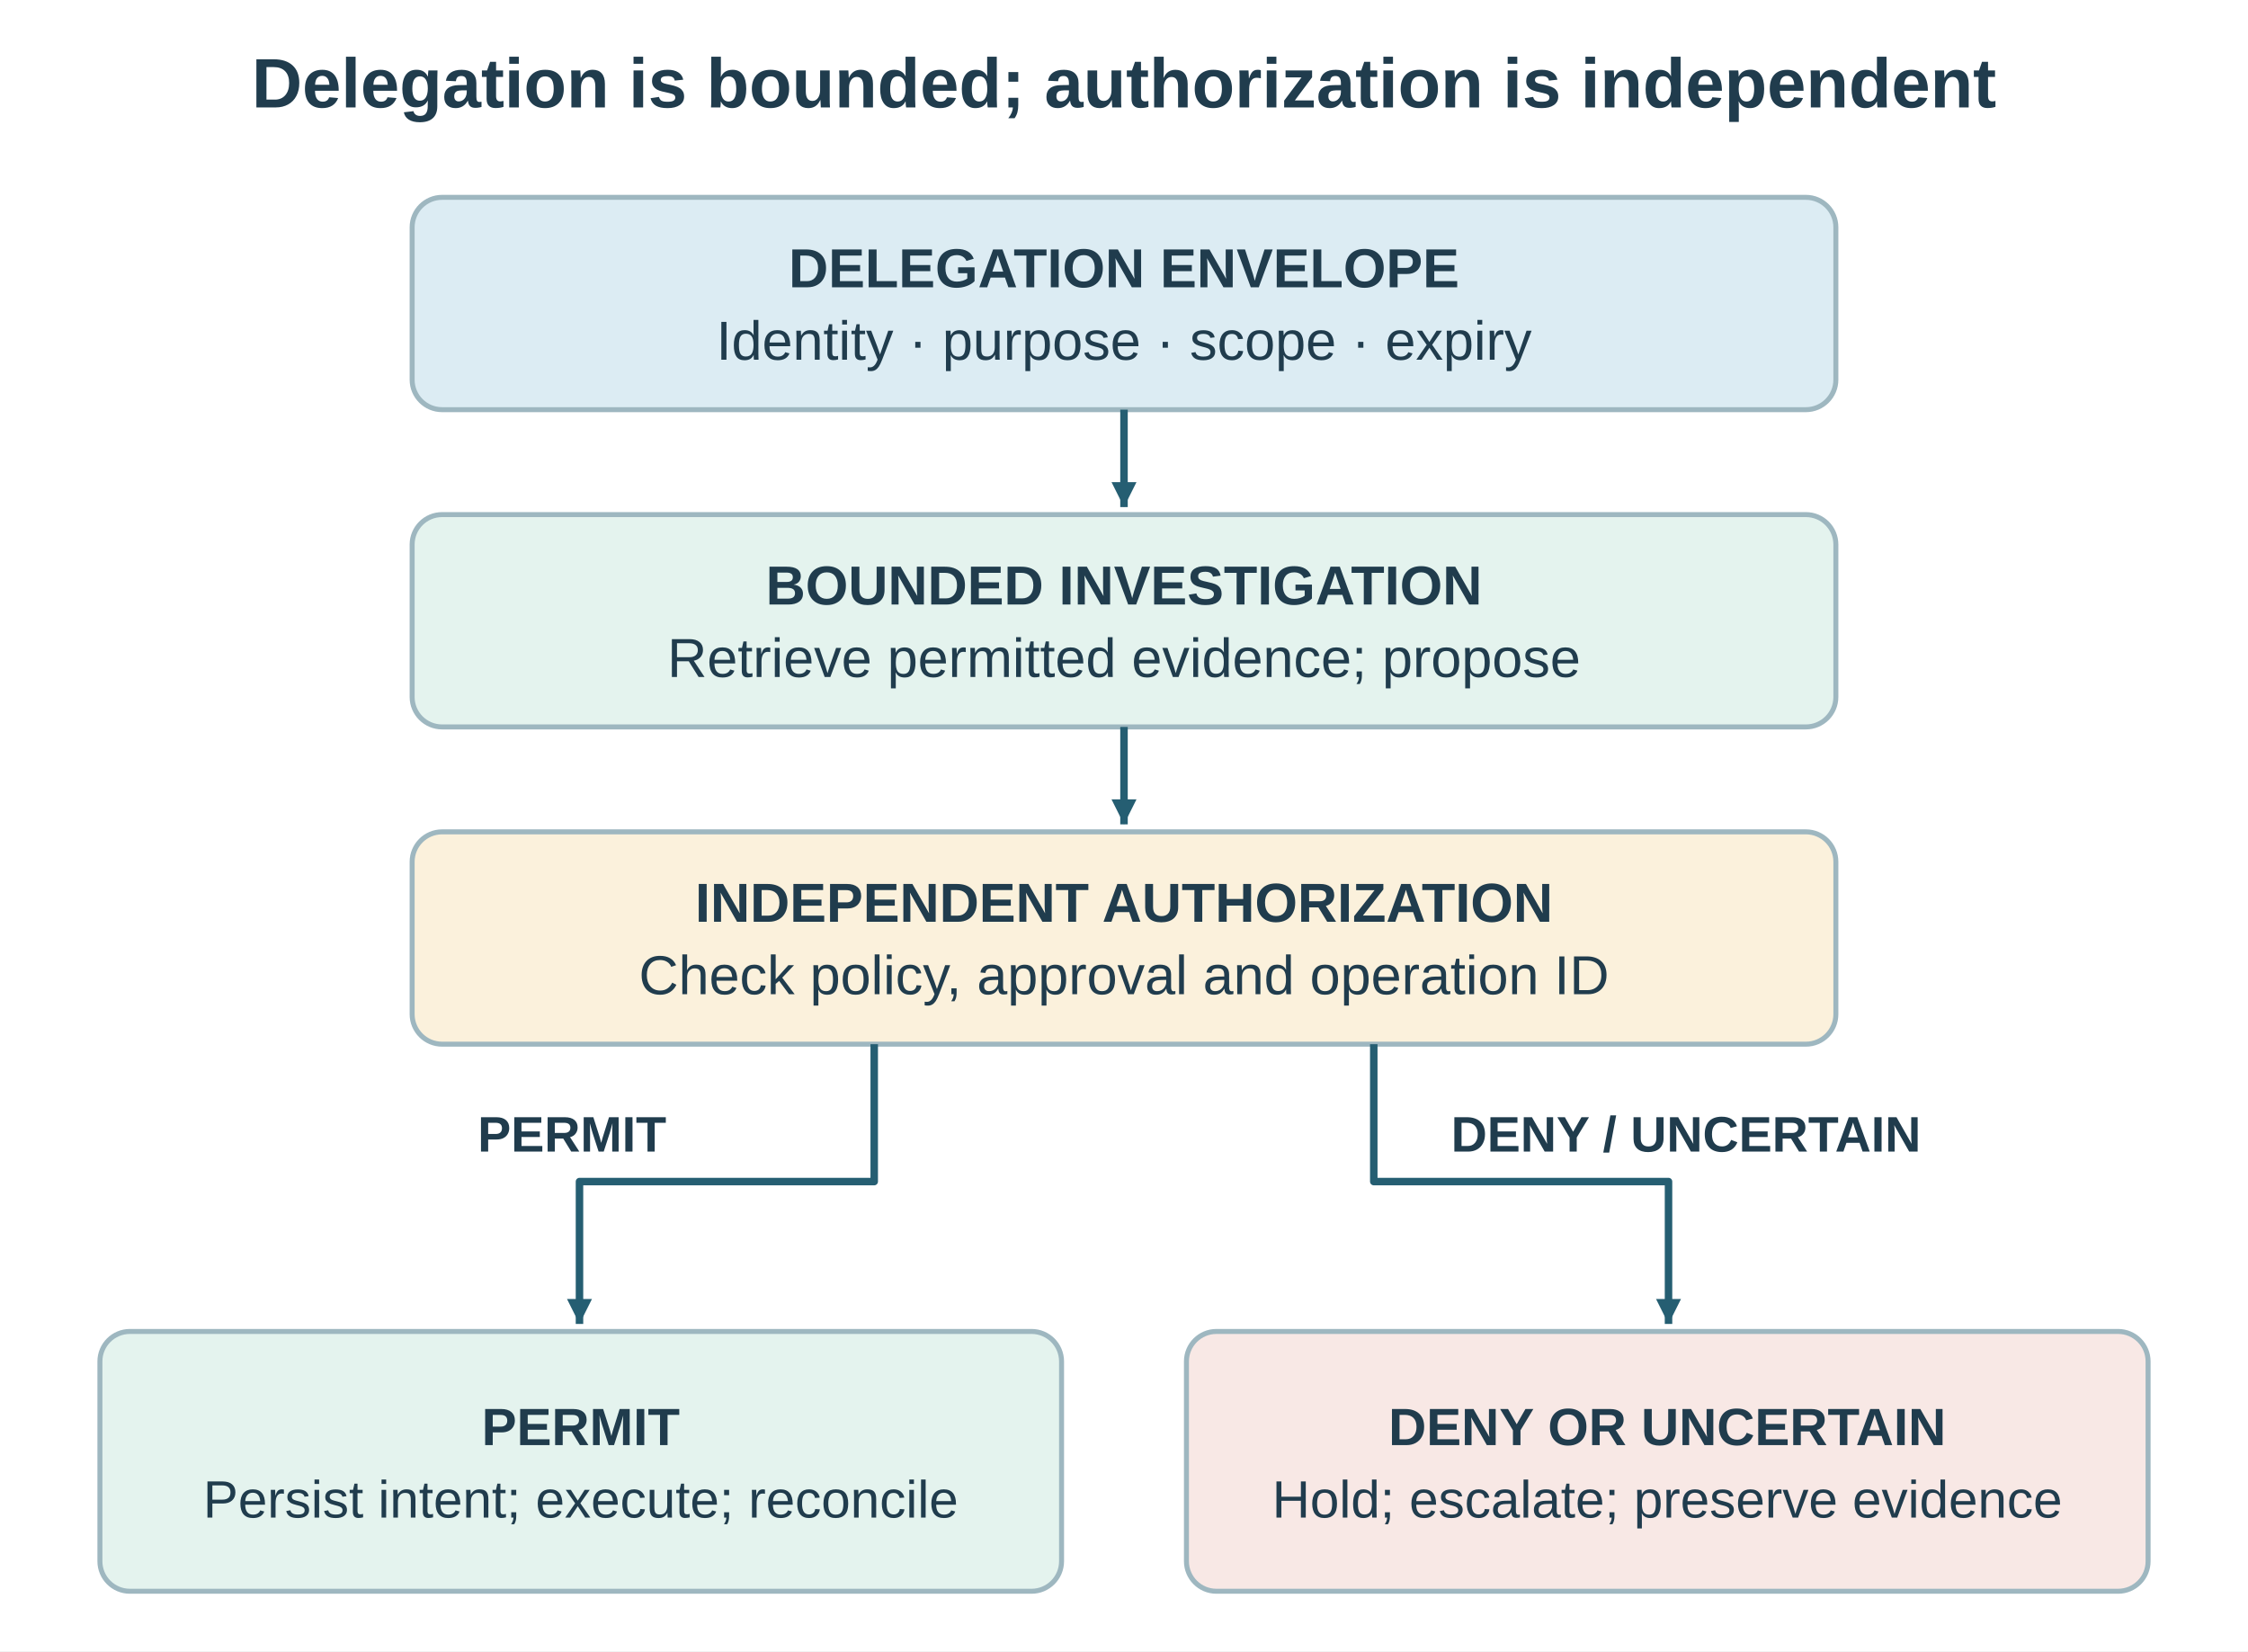
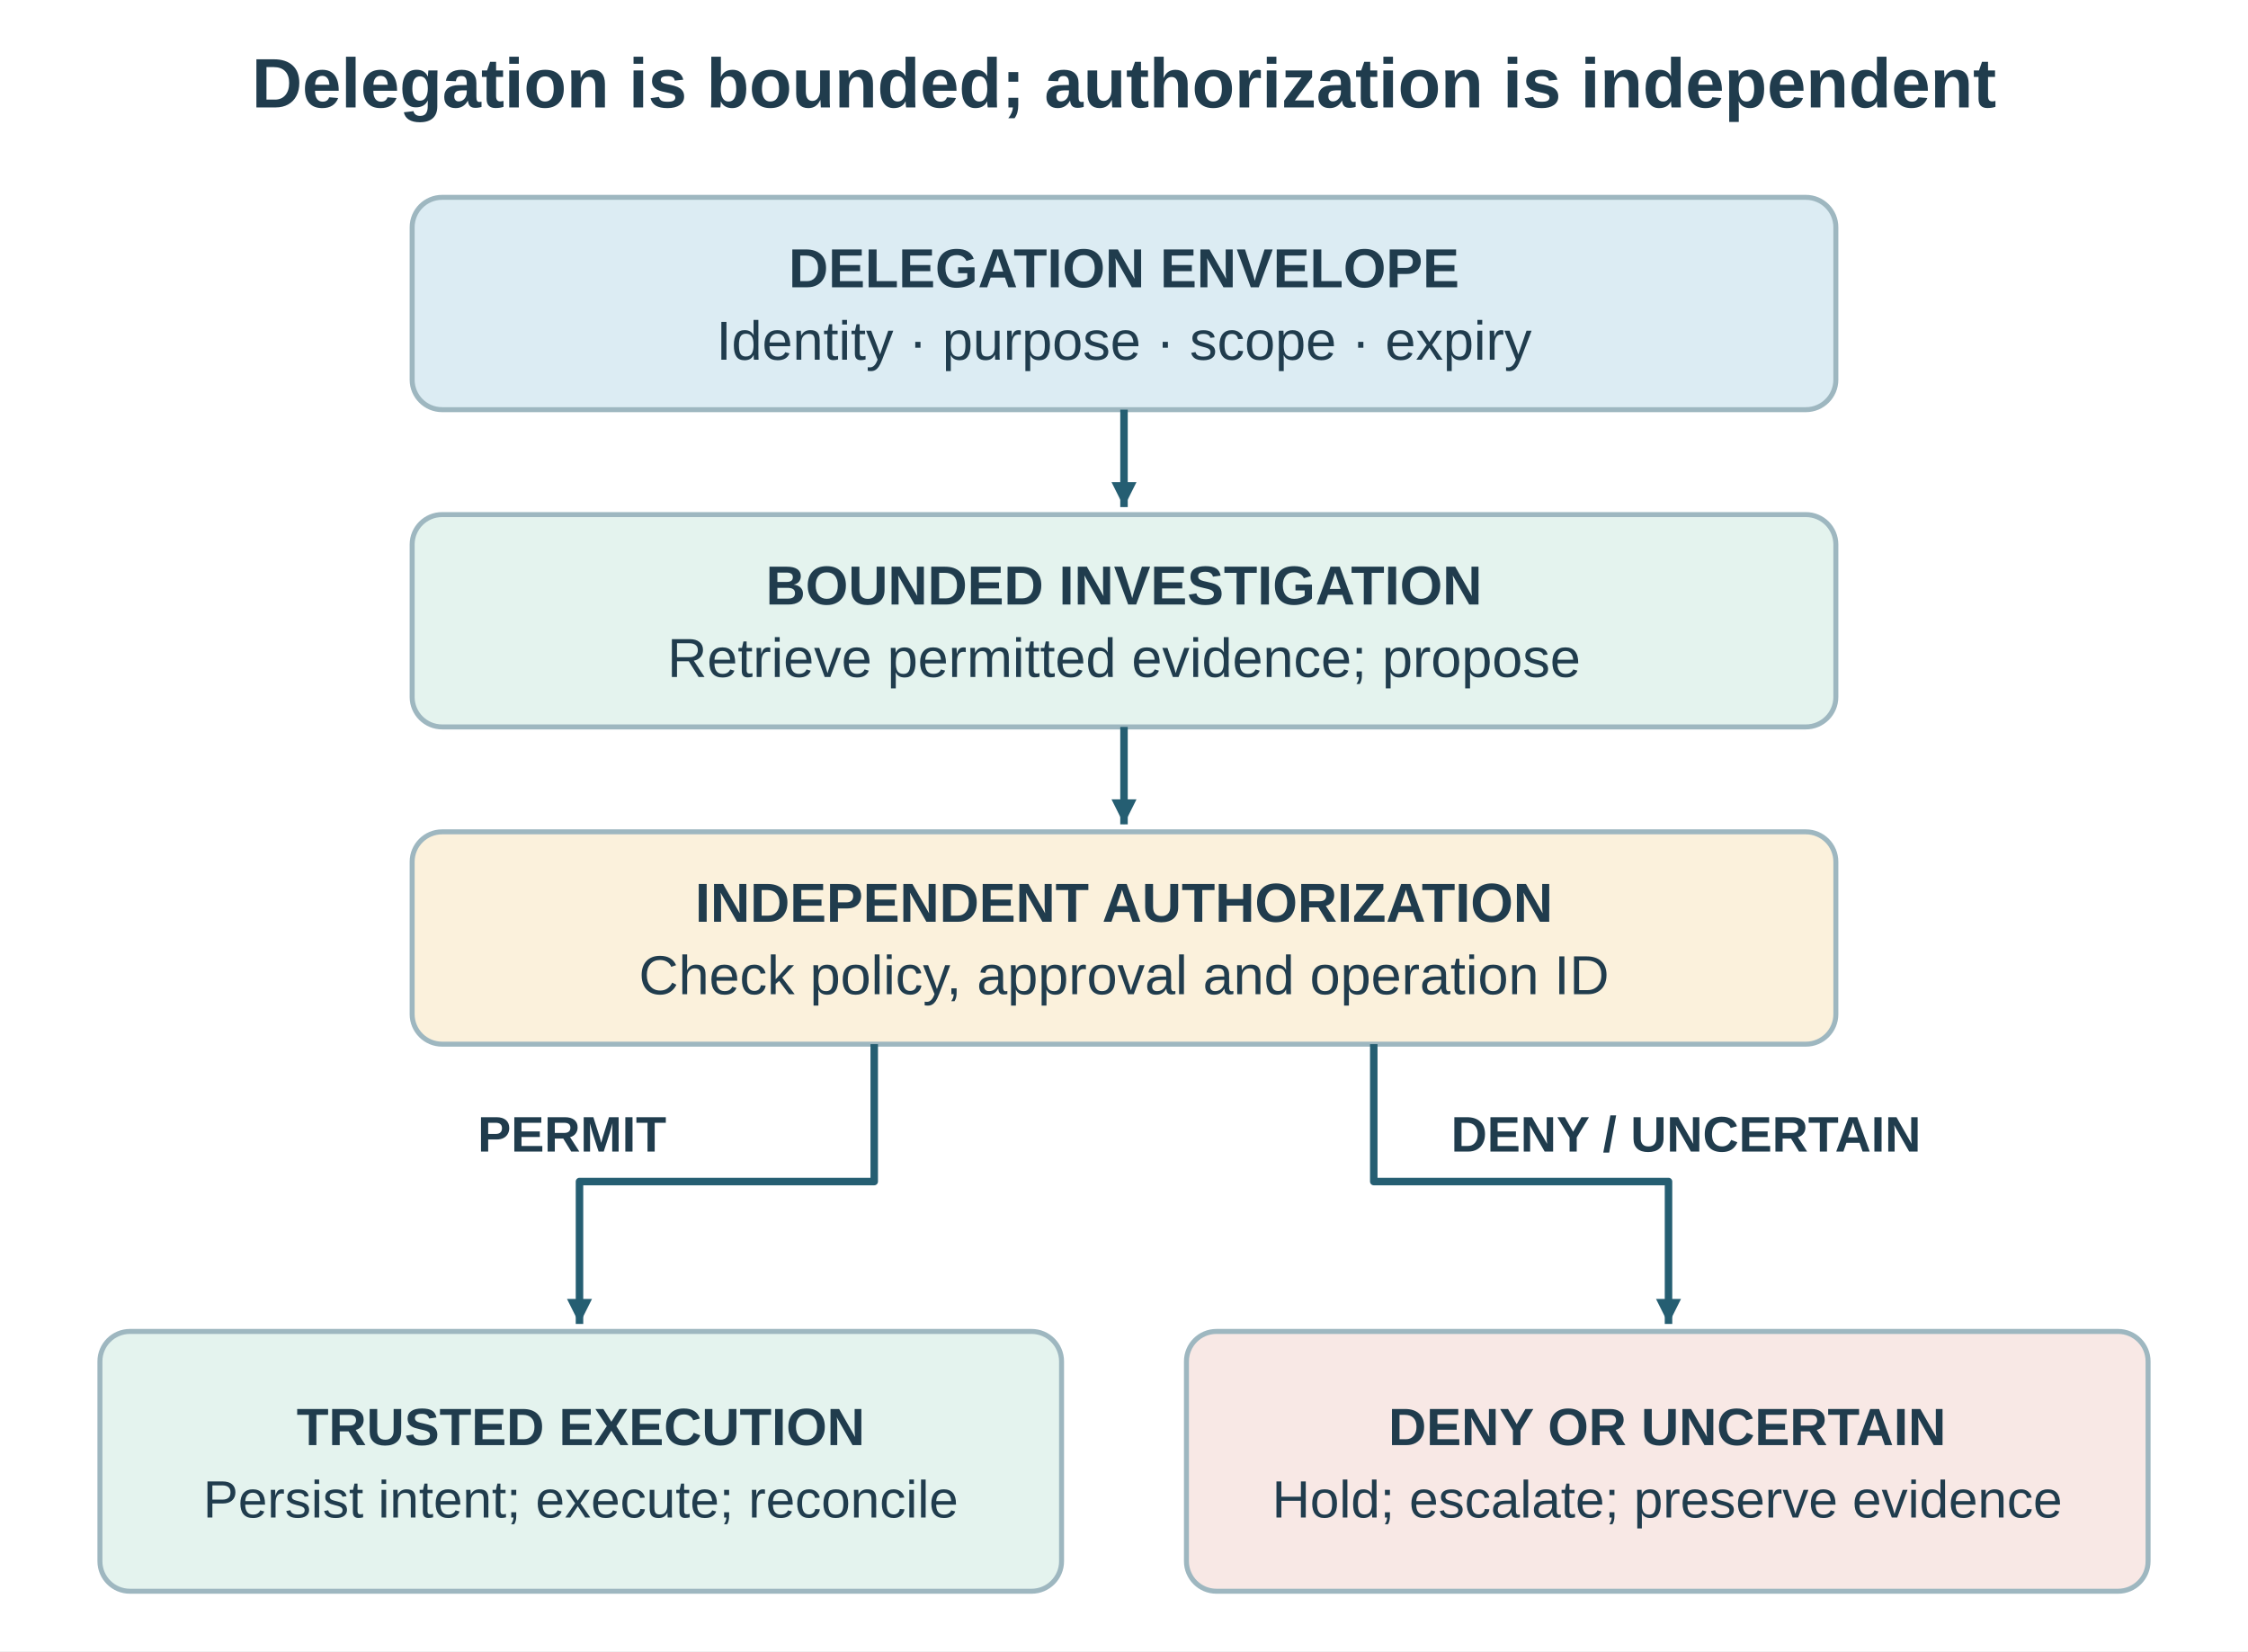
- <svg xmlns="http://www.w3.org/2000/svg" baseProfile="full" height="661px" version="1.1" viewBox="0 0 900 661" width="900px">
+ <svg xmlns="http://www.w3.org/2000/svg" baseProfile="full" height="4.223in" version="1.1" viewBox="0 0 900 661" width="5.75in">
  <defs>
    <marker id="id4" markerHeight="11" markerWidth="11" markerUnits="userSpaceOnUse" orient="auto" refX="10" refY="5">
      <path d="M0,0 L10,5 L0,10 z" fill="#255e72" />
    </marker>
  </defs>
  <rect fill="white" height="661" width="900" x="0" y="0" />
  <text fill="#203c4d" font-family="Arial, Helvetica, sans-serif" font-size="28" font-weight="bold" text-anchor="middle" x="450" y="43">Delegation is bounded; authorization is independent</text>
  <rect fill="#dcecf3" height="85" rx="12" ry="12" stroke="#9eb7c0" stroke-width="2" width="570" x="165" y="79" />
  <text fill="#203c4d" font-family="Arial, Helvetica, sans-serif" font-size="22" font-weight="bold" text-anchor="middle" x="450.0" y="115.0">DELEGATION ENVELOPE</text>
  <text fill="#203c4d" font-family="Arial, Helvetica, sans-serif" font-size="22" font-weight="normal" text-anchor="middle" x="450.0" y="144.0">Identity · purpose · scope · expiry</text>
  <polyline fill="none" marker-end="url(#id4)" points="450,164 450,203" stroke="#255e72" stroke-dasharray="none" stroke-linejoin="round" stroke-width="3" />
  <rect fill="#e4f3ee" height="85" rx="12" ry="12" stroke="#9eb7c0" stroke-width="2" width="570" x="165" y="206" />
  <text fill="#203c4d" font-family="Arial, Helvetica, sans-serif" font-size="22" font-weight="bold" text-anchor="middle" x="450.0" y="242.0">BOUNDED INVESTIGATION</text>
  <text fill="#203c4d" font-family="Arial, Helvetica, sans-serif" font-size="22" font-weight="normal" text-anchor="middle" x="450.0" y="271.0">Retrieve permitted evidence; propose</text>
  <polyline fill="none" marker-end="url(#id4)" points="450,291 450,330" stroke="#255e72" stroke-dasharray="none" stroke-linejoin="round" stroke-width="3" />
  <rect fill="#fbf1dc" height="85" rx="12" ry="12" stroke="#9eb7c0" stroke-width="2" width="570" x="165" y="333" />
  <text fill="#203c4d" font-family="Arial, Helvetica, sans-serif" font-size="22" font-weight="bold" text-anchor="middle" x="450.0" y="369.0">INDEPENDENT AUTHORIZATION</text>
  <text fill="#203c4d" font-family="Arial, Helvetica, sans-serif" font-size="22" font-weight="normal" text-anchor="middle" x="450.0" y="398.0">Check policy, approval and operation ID</text>
  <rect fill="#e4f3ee" height="104" rx="12" ry="12" stroke="#9eb7c0" stroke-width="2" width="385" x="40" y="533" />
-   <text fill="#203c4d" font-family="Arial, Helvetica, sans-serif" font-size="21" font-weight="bold" text-anchor="middle" x="232.5" y="578.5">PERMIT</text>
+   <text fill="#203c4d" font-family="Arial, Helvetica, sans-serif" font-size="21" font-weight="bold" text-anchor="middle" x="232.5" y="578.5">TRUSTED EXECUTION</text>
  <text fill="#203c4d" font-family="Arial, Helvetica, sans-serif" font-size="21" font-weight="normal" text-anchor="middle" x="232.5" y="607.5">Persist intent; execute; reconcile</text>
  <rect fill="#f8e8e5" height="104" rx="12" ry="12" stroke="#9eb7c0" stroke-width="2" width="385" x="475" y="533" />
  <text fill="#203c4d" font-family="Arial, Helvetica, sans-serif" font-size="21" font-weight="bold" text-anchor="middle" x="667.5" y="578.5">DENY OR UNCERTAIN</text>
  <text fill="#203c4d" font-family="Arial, Helvetica, sans-serif" font-size="21" font-weight="normal" text-anchor="middle" x="667.5" y="607.5">Hold; escalate; preserve evidence</text>
  <polyline fill="none" marker-end="url(#id4)" points="350,418 350,473 232,473 232,530" stroke="#255e72" stroke-dasharray="none" stroke-linejoin="round" stroke-width="3" />
  <polyline fill="none" marker-end="url(#id4)" points="550,418 550,473 668,473 668,530" stroke="#255e72" stroke-dasharray="none" stroke-linejoin="round" stroke-width="3" />
  <text fill="#203c4d" font-family="Arial, Helvetica, sans-serif" font-size="20" font-weight="bold" text-anchor="middle" x="229" y="461">PERMIT</text>
  <text fill="#203c4d" font-family="Arial, Helvetica, sans-serif" font-size="20" font-weight="bold" text-anchor="middle" x="675" y="461">DENY / UNCERTAIN</text>
</svg>
